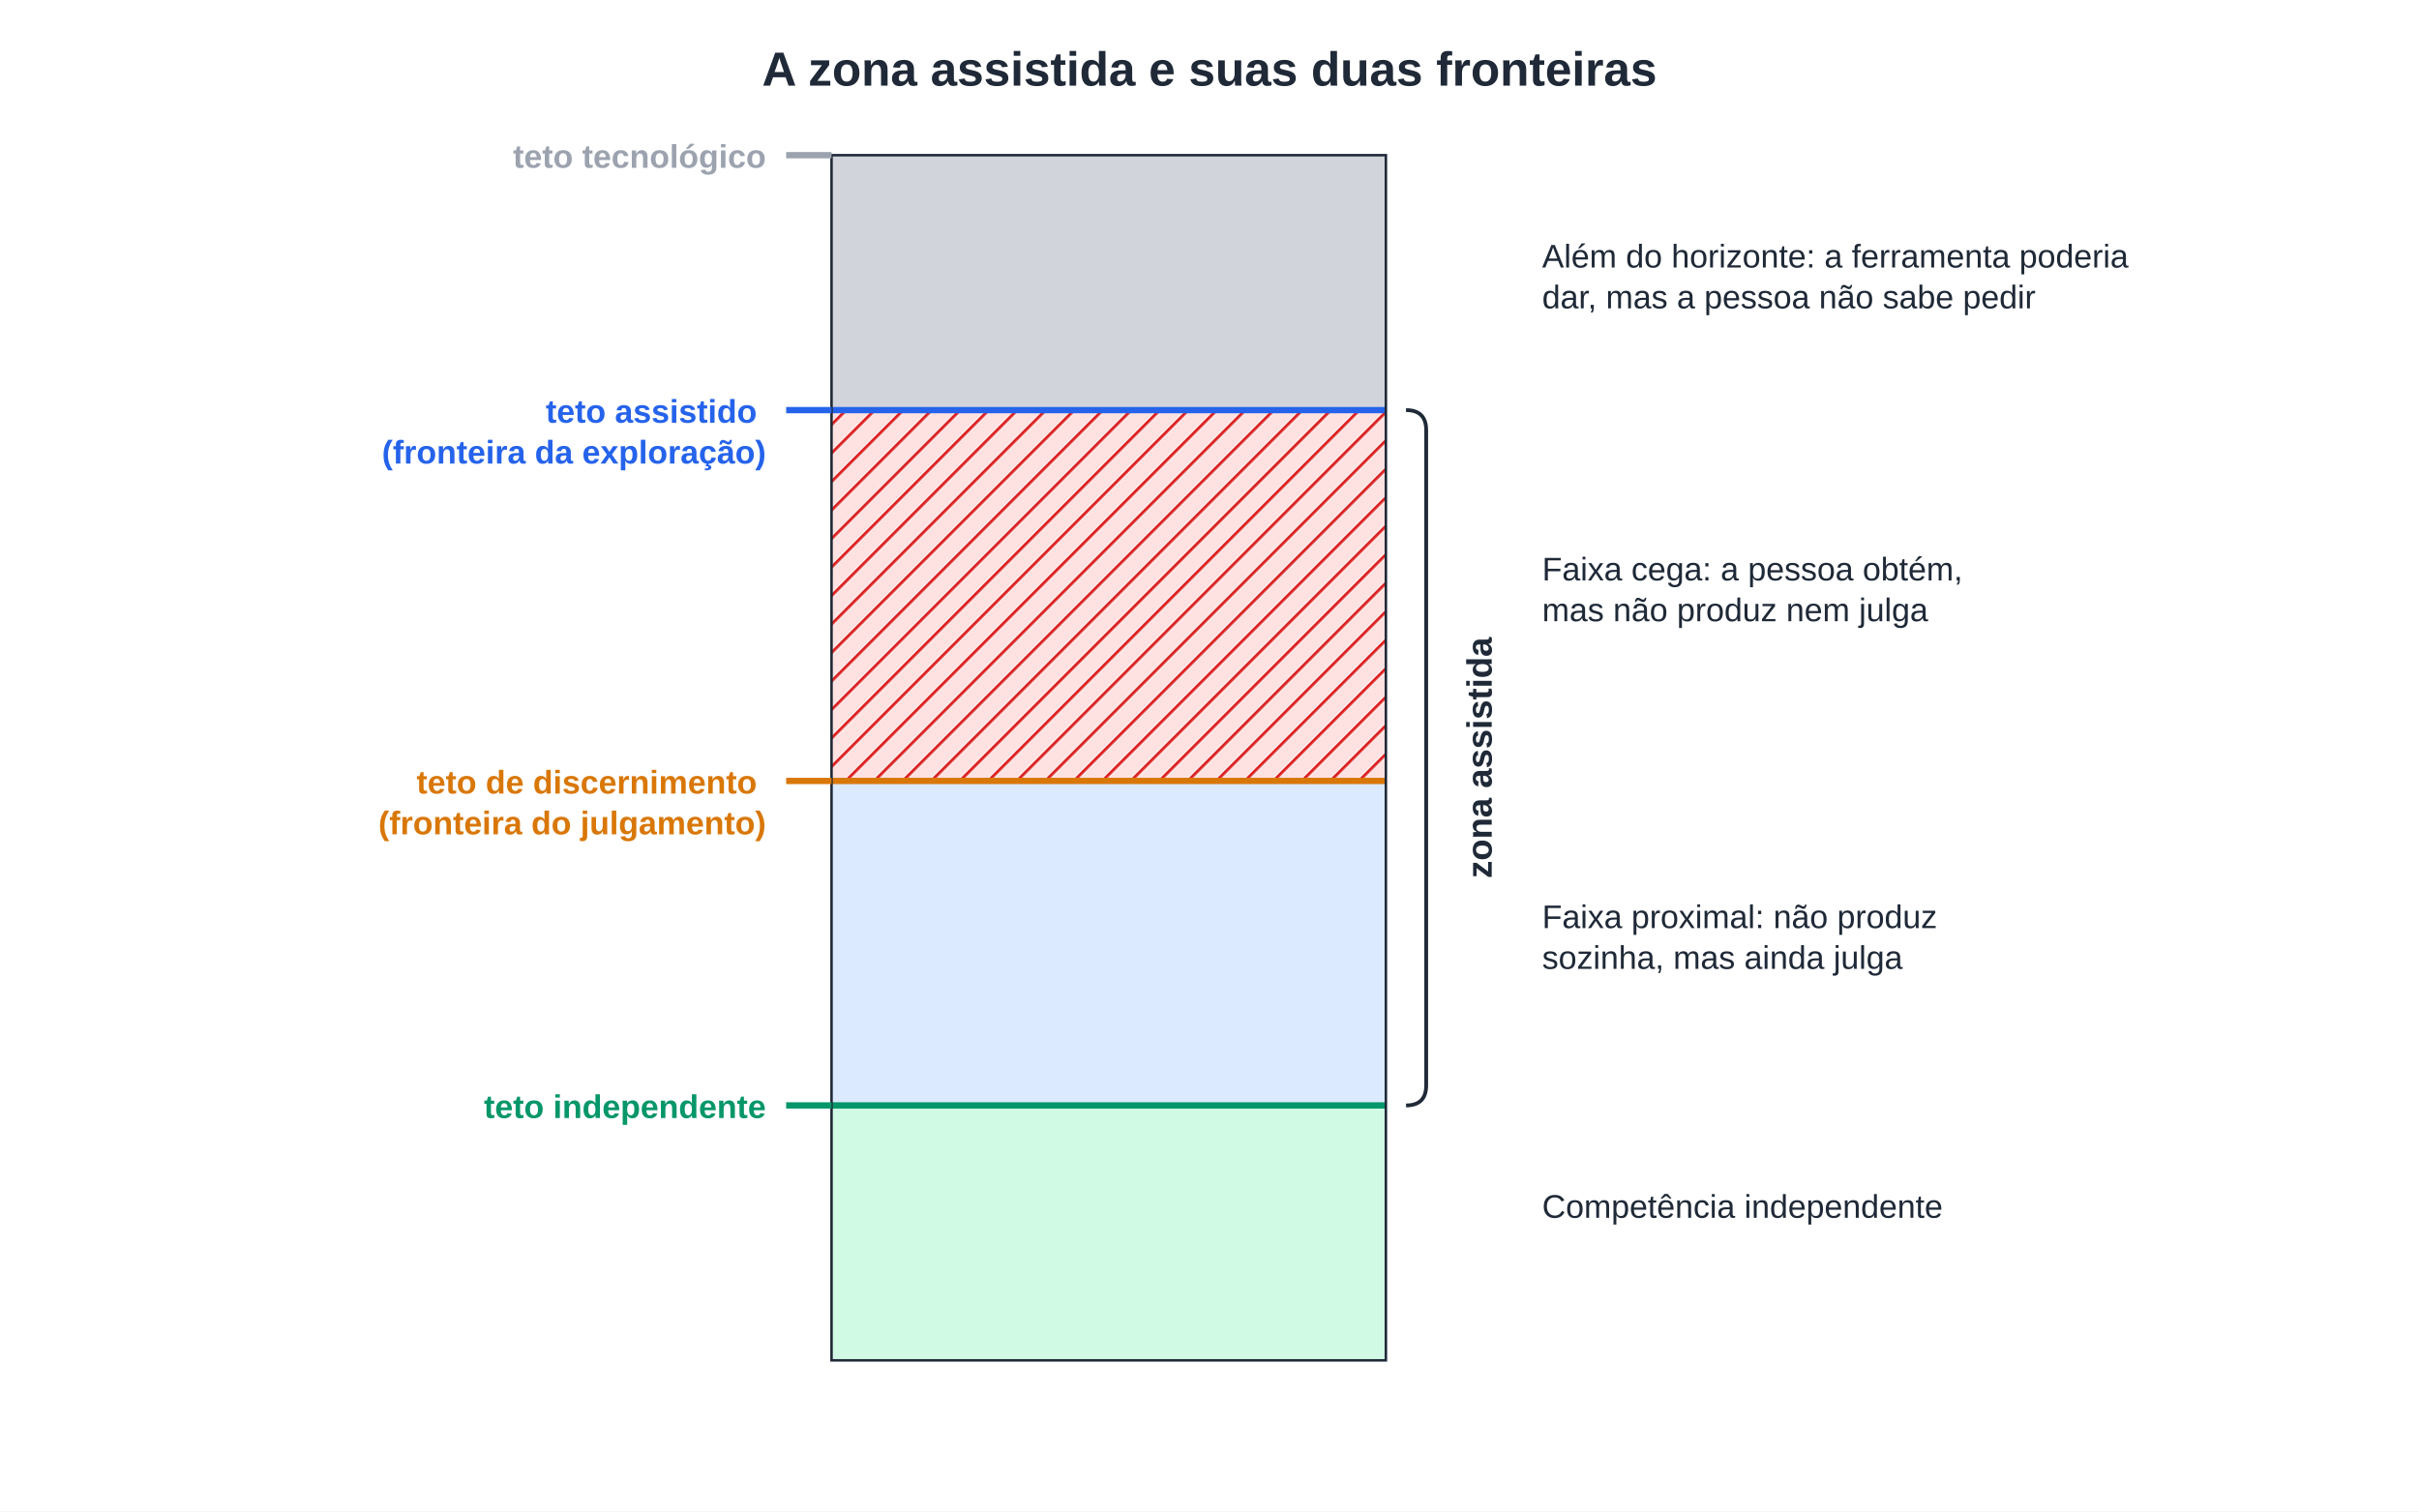
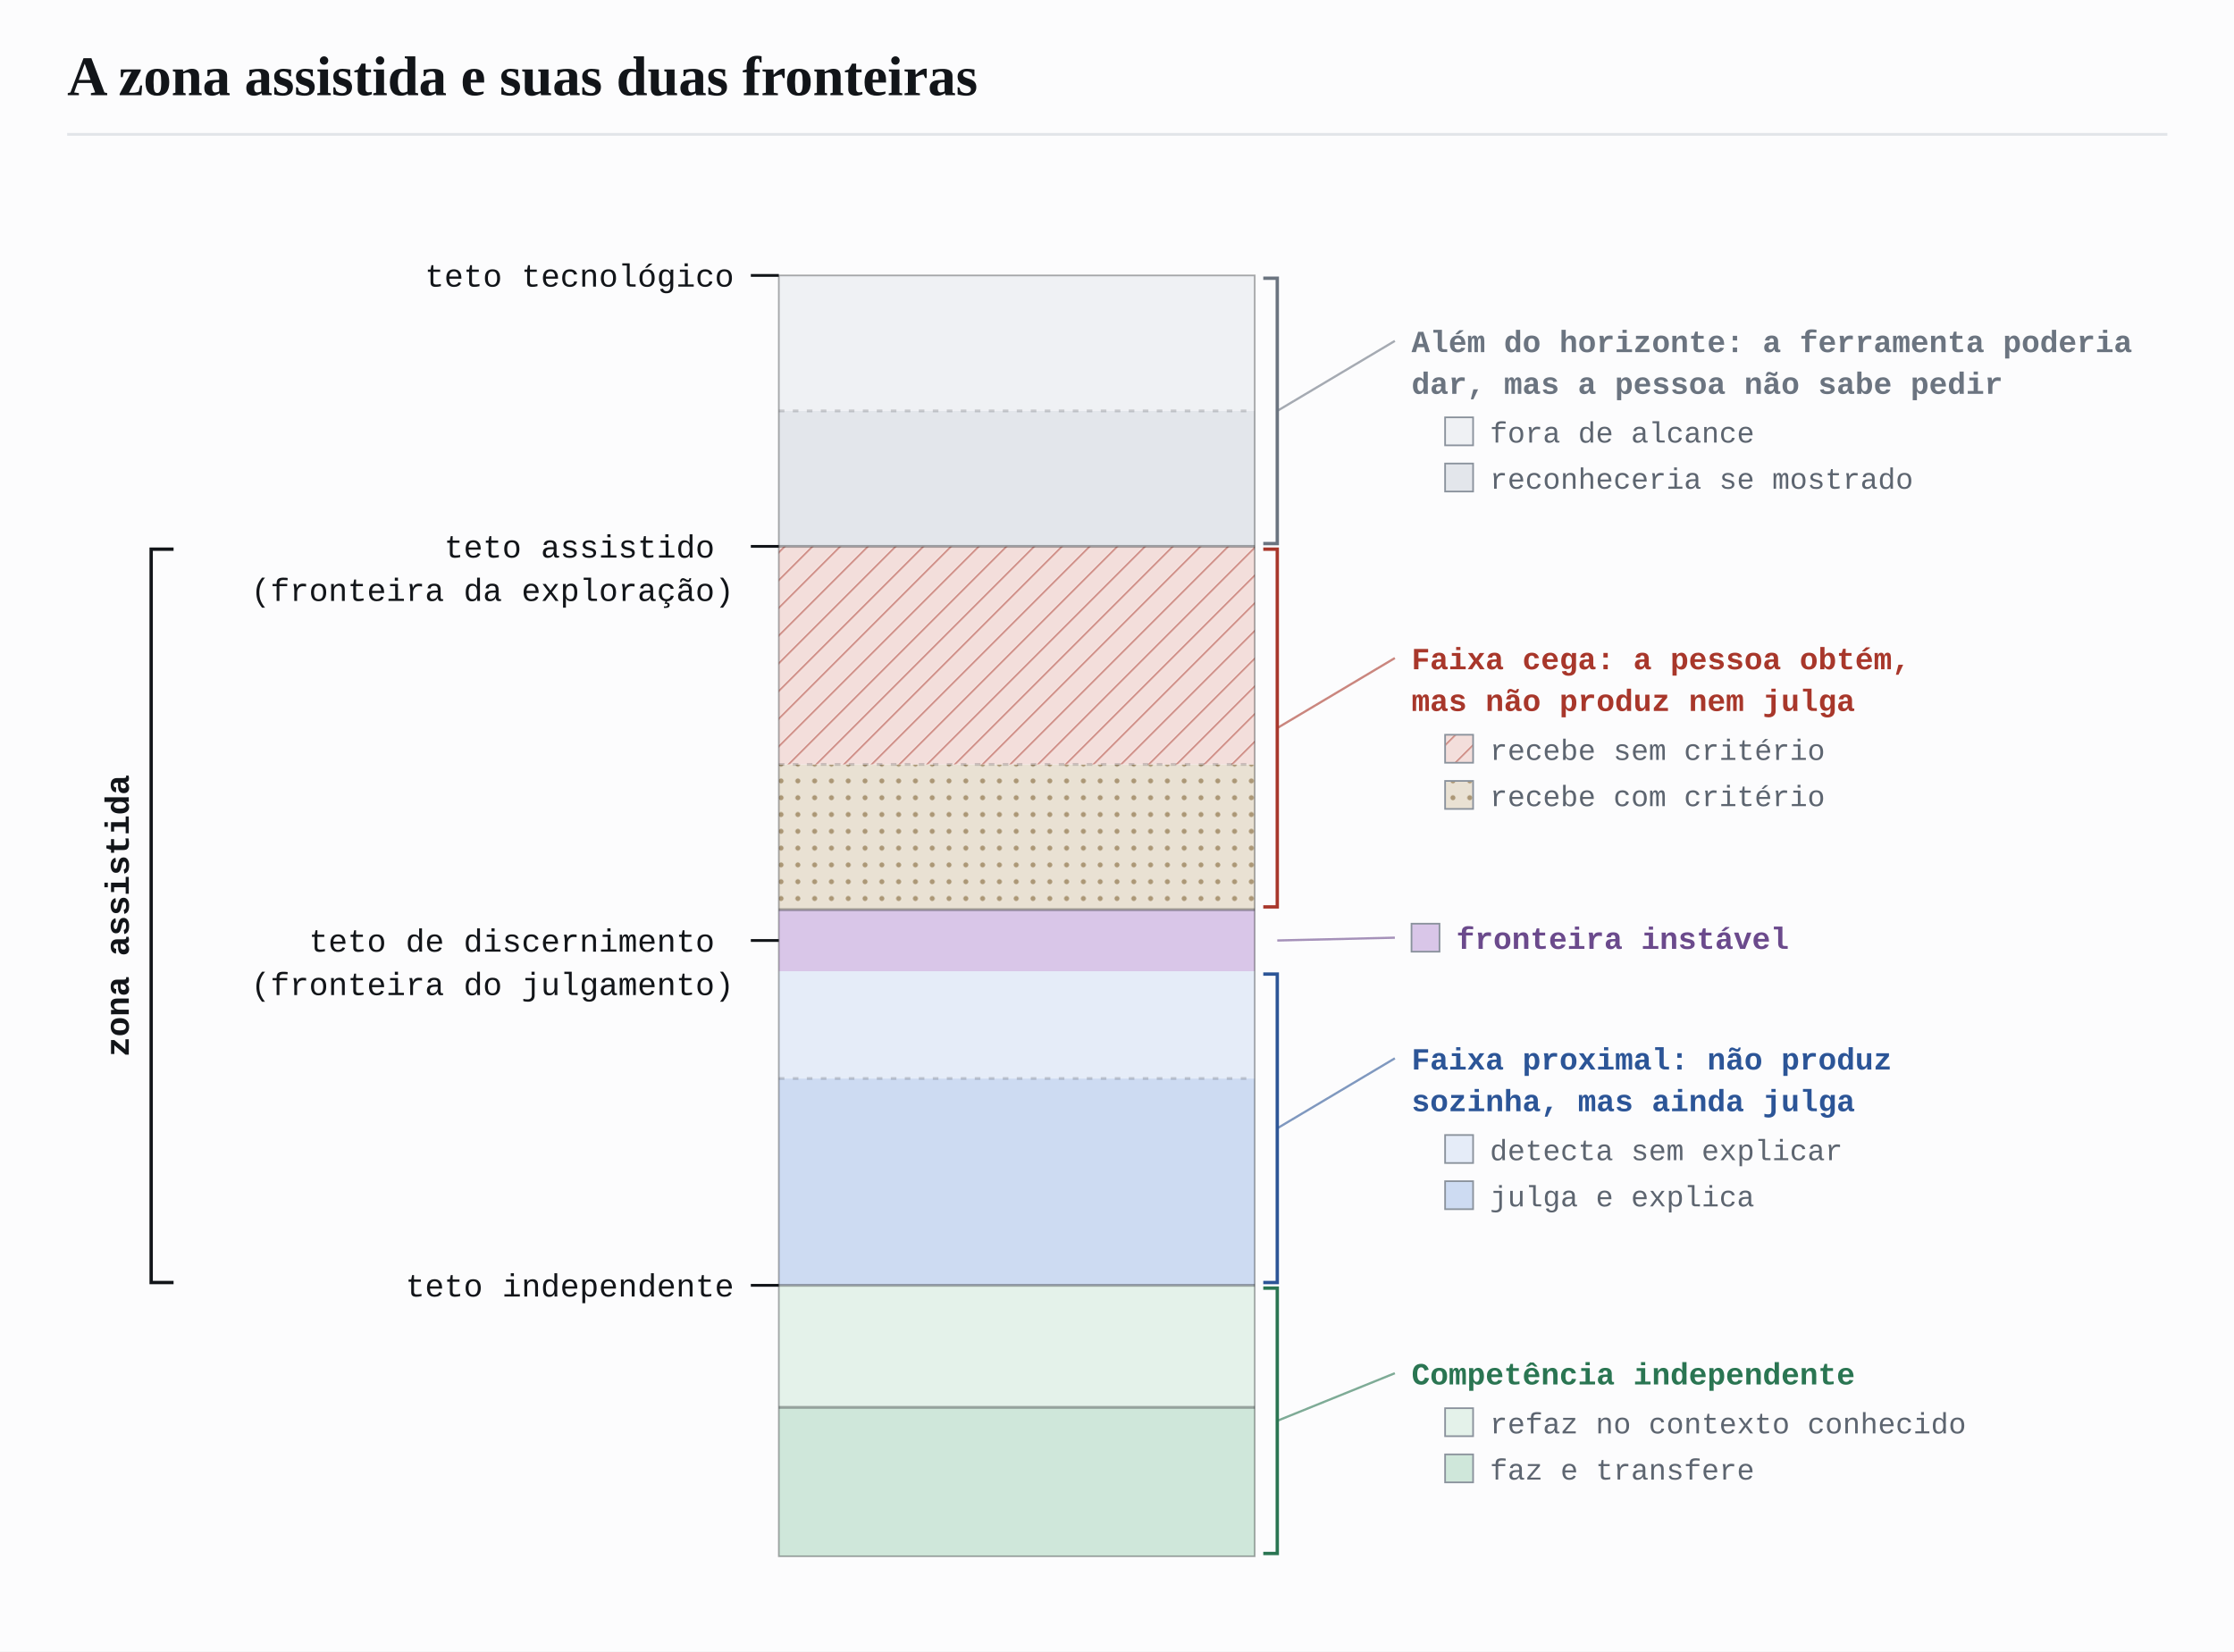
- <svg xmlns="http://www.w3.org/2000/svg" width="960" height="600" viewBox="0 0 960 600" role="img" aria-label="A zona assistida e suas duas fronteiras">
+ <svg xmlns="http://www.w3.org/2000/svg" width="798" height="590" viewBox="0 0 798 590" role="img" aria-label="A zona assistida e suas duas fronteiras">
  <defs>
-     <pattern id="hatch" width="8" height="8" patternUnits="userSpaceOnUse" patternTransform="rotate(45)">
-       <rect width="8" height="8" fill="#fee2e2" />
-       <line x1="0" y1="0" x2="0" y2="8" stroke="#dc2626" stroke-width="2.2" />
+     <pattern id="hatch" width="7" height="7" patternUnits="userSpaceOnUse" patternTransform="rotate(45)">
+       <rect width="7" height="7" fill="#f3dedb" />
+       <line x1="0" y1="0" x2="0" y2="7" stroke="#a8372b" stroke-width="1.1" stroke-opacity="0.5" />
    </pattern>
-     <marker id="arrow" viewBox="0 0 10 10" refX="9" refY="5" markerWidth="7" markerHeight="7" orient="auto-start-reverse">
-       <path d="M0,0 L10,5 L0,10 z" fill="#1f2937" />
+     <pattern id="dots" width="6" height="6" patternUnits="userSpaceOnUse">
+       <rect width="6" height="6" fill="#e9e1d3" />
+       <circle cx="3" cy="3" r="0.9" fill="#7a5d2c" fill-opacity="0.55" />
+     </pattern>
+     <marker id="arrow" viewBox="0 0 10 10" refX="9" refY="5" markerWidth="6" markerHeight="6" orient="auto-start-reverse">
+       <path d="M0,1 L9,5 L0,9 z" fill="#121519" />
    </marker>
-     <marker id="arrowm" viewBox="0 0 10 10" refX="9" refY="5" markerWidth="7" markerHeight="7" orient="auto-start-reverse">
-       <path d="M0,0 L10,5 L0,10 z" fill="#6b7280" />
+     <marker id="arrowm" viewBox="0 0 10 10" refX="9" refY="5" markerWidth="6" markerHeight="6" orient="auto-start-reverse">
+       <path d="M0,1 L9,5 L0,9 z" fill="#8a929c" />
+     </marker>
+     <marker id="arrowb" viewBox="0 0 10 10" refX="9" refY="5" markerWidth="6" markerHeight="6" orient="auto-start-reverse">
+       <path d="M0,1 L9,5 L0,9 z" fill="#a8372b" />
+     </marker>
+     <marker id="arrowg" viewBox="0 0 10 10" refX="9" refY="5" markerWidth="6" markerHeight="6" orient="auto-start-reverse">
+       <path d="M0,1 L9,5 L0,9 z" fill="#2a7552" />
    </marker>
  </defs>
-   <rect x="0" y="0" width="960" height="600" fill="#ffffff" stroke="none" stroke-width="0" rx="0" />
-   <text x="480.0" y="34" font-family="Arial, Helvetica, sans-serif" font-size="19" fill="#1f2937" text-anchor="middle" font-weight="bold">
-     <tspan x="480.0" dy="0.0">A zona assistida e suas duas fronteiras</tspan>
+   <rect x="0.0" y="0.0" width="798.2" height="590.0" fill="#fcfcfd" stroke="none" stroke-width="0" />
+   <text x="24.0" y="34.0" font-family="'Source Serif 4', Georgia, 'Times New Roman', serif" font-size="20" fill="#121519" text-anchor="start" font-weight="600">
+     <tspan x="24.0" dy="0.0">A zona assistida e suas duas fronteiras</tspan>
  </text>
-   <rect x="330" y="61.6" width="220" height="101.2" fill="#d1d5db" stroke="none" stroke-width="0" rx="0" />
-   <rect x="330" y="162.8" width="220" height="147.2" fill="url(#hatch)" stroke="none" stroke-width="0" rx="0" />
-   <rect x="330" y="310.0" width="220" height="128.8" fill="#dbeafe" stroke="none" stroke-width="0" rx="0" />
-   <rect x="330" y="438.8" width="220" height="101.2" fill="#d1fae5" stroke="none" stroke-width="0" rx="0" />
-   <line x1="330" y1="438.8" x2="550" y2="438.8" stroke="#059669" stroke-width="2.5" />
-   <line x1="330" y1="310.0" x2="550" y2="310.0" stroke="#d97706" stroke-width="2.5" />
-   <line x1="330" y1="162.8" x2="550" y2="162.8" stroke="#2563eb" stroke-width="2.5" />
-   <rect x="330" y="61.6" width="220" height="478.4" fill="none" stroke="#1f2937" stroke-width="1" rx="0" />
-   <line x1="312" y1="61.6" x2="330" y2="61.6" stroke="#9ca3af" stroke-width="2.5" />
-   <text x="304" y="66.6" font-family="Arial, Helvetica, sans-serif" font-size="13" fill="#9ca3af" text-anchor="end" font-weight="bold">
-     <tspan x="304" dy="0.0">teto tecnológico</tspan>
+   <line x1="24.0" y1="48.0" x2="774.2" y2="48.0" stroke="#e2e5e9" stroke-width="1" />
+   <rect x="278.2" y="502.8" width="170.0" height="53.2" fill="#cfe7da" stroke="none" stroke-width="0" />
+   <rect x="278.2" y="459.2" width="170.0" height="43.6" fill="#e4f2ea" stroke="none" stroke-width="0" />
+   <rect x="278.2" y="385.3" width="170.0" height="73.9" fill="#cddbf2" stroke="none" stroke-width="0" />
+   <rect x="278.2" y="347.0" width="170.0" height="38.3" fill="#e5ecf8" stroke="none" stroke-width="0" />
+   <rect x="278.2" y="325.0" width="170.0" height="22.0" fill="#d9c6e8" stroke="none" stroke-width="0" />
+   <rect x="278.2" y="273.1" width="170.0" height="51.9" fill="url(#dots)" stroke="none" stroke-width="0" />
+   <rect x="278.2" y="195.2" width="170.0" height="77.9" fill="url(#hatch)" stroke="none" stroke-width="0" />
+   <rect x="278.2" y="146.8" width="170.0" height="48.4" fill="#e3e6eb" stroke="none" stroke-width="0" />
+   <rect x="278.2" y="98.4" width="170.0" height="48.4" fill="#eff1f4" stroke="none" stroke-width="0" />
+   <line x1="278.2" y1="502.8" x2="448.2" y2="502.8" stroke="#121519" stroke-width="1" stroke-opacity="0.35" />
+   <line x1="278.2" y1="459.2" x2="448.2" y2="459.2" stroke="#121519" stroke-width="1" stroke-opacity="0.35" />
+   <line x1="278.2" y1="385.3" x2="448.2" y2="385.3" stroke="#121519" stroke-width="1" stroke-dasharray="2 3" stroke-opacity="0.18" />
+   <line x1="278.2" y1="325.0" x2="448.2" y2="325.0" stroke="#121519" stroke-width="1" stroke-opacity="0.35" />
+   <line x1="278.2" y1="273.1" x2="448.2" y2="273.1" stroke="#121519" stroke-width="1" stroke-dasharray="2 3" stroke-opacity="0.18" />
+   <line x1="278.2" y1="195.2" x2="448.2" y2="195.2" stroke="#121519" stroke-width="1" stroke-opacity="0.35" />
+   <line x1="278.2" y1="146.8" x2="448.2" y2="146.8" stroke="#121519" stroke-width="1" stroke-dasharray="2 3" stroke-opacity="0.18" />
+   <rect x="278.2" y="98.4" width="170.0" height="457.6" fill="none" stroke="#121519" stroke-width="0.6" stroke-opacity="0.35" />
+   <line x1="268.2" y1="98.4" x2="278.2" y2="98.4" stroke="#121519" stroke-width="1" />
+   <text x="262.2" y="102.4" font-family="'JetBrains Mono', ui-monospace, SFMono-Regular, Menlo, Consolas, 'Liberation Mono', monospace" font-size="11.5" fill="#121519" text-anchor="end" font-weight="400">
+     <tspan x="262.2" dy="0.0">teto tecnológico</tspan>
  </text>
-   <line x1="312" y1="162.8" x2="330" y2="162.8" stroke="#2563eb" stroke-width="2.5" />
-   <text x="304" y="167.8" font-family="Arial, Helvetica, sans-serif" font-size="13" fill="#2563eb" text-anchor="end" font-weight="bold">
-     <tspan x="304" dy="0.0">teto assistido</tspan>
-     <tspan x="304" dy="16.2">(fronteira da exploração)</tspan>
+   <line x1="268.2" y1="195.2" x2="278.2" y2="195.2" stroke="#121519" stroke-width="1" />
+   <text x="262.2" y="199.2" font-family="'JetBrains Mono', ui-monospace, SFMono-Regular, Menlo, Consolas, 'Liberation Mono', monospace" font-size="11.5" fill="#121519" text-anchor="end" font-weight="400">
+     <tspan x="262.2" dy="0.0">teto assistido</tspan>
+     <tspan x="262.2" dy="15.5">(fronteira da exploração)</tspan>
  </text>
-   <line x1="312" y1="310.0" x2="330" y2="310.0" stroke="#d97706" stroke-width="2.5" />
-   <text x="304" y="315.0" font-family="Arial, Helvetica, sans-serif" font-size="13" fill="#d97706" text-anchor="end" font-weight="bold">
-     <tspan x="304" dy="0.0">teto de discernimento</tspan>
-     <tspan x="304" dy="16.2">(fronteira do julgamento)</tspan>
+   <line x1="268.2" y1="336.0" x2="278.2" y2="336.0" stroke="#121519" stroke-width="1" />
+   <text x="262.2" y="340.0" font-family="'JetBrains Mono', ui-monospace, SFMono-Regular, Menlo, Consolas, 'Liberation Mono', monospace" font-size="11.5" fill="#121519" text-anchor="end" font-weight="400">
+     <tspan x="262.2" dy="0.0">teto de discernimento</tspan>
+     <tspan x="262.2" dy="15.5">(fronteira do julgamento)</tspan>
  </text>
-   <line x1="312" y1="438.8" x2="330" y2="438.8" stroke="#059669" stroke-width="2.5" />
-   <text x="304" y="443.8" font-family="Arial, Helvetica, sans-serif" font-size="13" fill="#059669" text-anchor="end" font-weight="bold">
-     <tspan x="304" dy="0.0">teto independente</tspan>
+   <line x1="268.2" y1="459.2" x2="278.2" y2="459.2" stroke="#121519" stroke-width="1" />
+   <text x="262.2" y="463.2" font-family="'JetBrains Mono', ui-monospace, SFMono-Regular, Menlo, Consolas, 'Liberation Mono', monospace" font-size="11.5" fill="#121519" text-anchor="end" font-weight="400">
+     <tspan x="262.2" dy="0.0">teto independente</tspan>
  </text>
-   <text x="612" y="106.2" font-family="Arial, Helvetica, sans-serif" font-size="13" fill="#1f2937" text-anchor="start" font-weight="normal">
-     <tspan x="612" dy="0.0">Além do horizonte: a ferramenta poderia</tspan>
-     <tspan x="612" dy="16.2">dar, mas a pessoa não sabe pedir</tspan>
-   </text>
-   <text x="612" y="230.4" font-family="Arial, Helvetica, sans-serif" font-size="13" fill="#1f2937" text-anchor="start" font-weight="normal">
-     <tspan x="612" dy="0.0">Faixa cega: a pessoa obtém,</tspan>
-     <tspan x="612" dy="16.2">mas não produz nem julga</tspan>
-   </text>
-   <text x="612" y="368.4" font-family="Arial, Helvetica, sans-serif" font-size="13" fill="#1f2937" text-anchor="start" font-weight="normal">
-     <tspan x="612" dy="0.0">Faixa proximal: não produz</tspan>
-     <tspan x="612" dy="16.2">sozinha, mas ainda julga</tspan>
-   </text>
-   <text x="612" y="483.4" font-family="Arial, Helvetica, sans-serif" font-size="13" fill="#1f2937" text-anchor="start" font-weight="normal">
-     <tspan x="612" dy="0.0">Competência independente</tspan>
-   </text>
-   <path d="M 558 162.8 q 8 0 8 8 L 566 430.8 q 0 8 -8 8" fill="none" stroke="#1f2937" stroke-width="1.5" />
-   <g transform="translate(592,300.8) rotate(-90)">
-     <text x="0" y="0" font-family="Arial, Helvetica, sans-serif" font-size="14" fill="#1f2937" text-anchor="middle" font-weight="bold">
-       <tspan x="0" dy="0.0">zona assistida</tspan>
+   <path d="M 62 196.2 L 54 196.2 L 54 458.2 L 62 458.2" fill="none" stroke="#121519" stroke-width="1.2" />
+   <g transform="translate(46,327.2) rotate(-90)">
+     <text x="0.0" y="0.0" font-family="'JetBrains Mono', ui-monospace, SFMono-Regular, Menlo, Consolas, 'Liberation Mono', monospace" font-size="12" fill="#121519" text-anchor="middle" font-weight="700">
+       <tspan x="0.0" dy="0.0">zona assistida</tspan>
    </text>
  </g>
+   <path d="M 451.25 99.4 L 456.25 99.4 L 456.25 194.2 L 451.25 194.2" fill="none" stroke="#6b7480" stroke-width="1.2" />
+   <path d="M 456.25 146.8 L 498.25 121.8" fill="none" stroke="#6b7480" stroke-width="0.8" stroke-opacity="0.6" />
+   <text x="504.2" y="125.8" font-family="'JetBrains Mono', ui-monospace, SFMono-Regular, Menlo, Consolas, 'Liberation Mono', monospace" font-size="11" fill="#6b7480" text-anchor="start" font-weight="700">
+     <tspan x="504.2" dy="0.0">Além do horizonte: a ferramenta poderia</tspan>
+     <tspan x="504.2" dy="14.9">dar, mas a pessoa não sabe pedir</tspan>
+   </text>
+   <rect x="516.2" y="149.1" width="10.0" height="10.0" fill="#eff1f4" stroke="#8a929c" stroke-width="0.6" />
+   <text x="532.2" y="158.1" font-family="'JetBrains Mono', ui-monospace, SFMono-Regular, Menlo, Consolas, 'Liberation Mono', monospace" font-size="10.5" fill="#5d6570" text-anchor="start" font-weight="400">
+     <tspan x="532.2" dy="0.0">fora de alcance</tspan>
+   </text>
+   <rect x="516.2" y="165.6" width="10.0" height="10.0" fill="#e3e6eb" stroke="#8a929c" stroke-width="0.6" />
+   <text x="532.2" y="174.6" font-family="'JetBrains Mono', ui-monospace, SFMono-Regular, Menlo, Consolas, 'Liberation Mono', monospace" font-size="10.5" fill="#5d6570" text-anchor="start" font-weight="400">
+     <tspan x="532.2" dy="0.0">reconheceria se mostrado</tspan>
+   </text>
+   <path d="M 451.25 196.2 L 456.25 196.2 L 456.25 324.0 L 451.25 324.0" fill="none" stroke="#a8372b" stroke-width="1.2" />
+   <path d="M 456.25 260.1 L 498.25 235.1" fill="none" stroke="#a8372b" stroke-width="0.8" stroke-opacity="0.6" />
+   <text x="504.2" y="239.1" font-family="'JetBrains Mono', ui-monospace, SFMono-Regular, Menlo, Consolas, 'Liberation Mono', monospace" font-size="11" fill="#a8372b" text-anchor="start" font-weight="700">
+     <tspan x="504.2" dy="0.0">Faixa cega: a pessoa obtém,</tspan>
+     <tspan x="504.2" dy="14.9">mas não produz nem julga</tspan>
+   </text>
+   <rect x="516.2" y="262.5" width="10.0" height="10.0" fill="url(#hatch)" stroke="#8a929c" stroke-width="0.6" />
+   <text x="532.2" y="271.5" font-family="'JetBrains Mono', ui-monospace, SFMono-Regular, Menlo, Consolas, 'Liberation Mono', monospace" font-size="10.5" fill="#5d6570" text-anchor="start" font-weight="400">
+     <tspan x="532.2" dy="0.0">recebe sem critério</tspan>
+   </text>
+   <rect x="516.2" y="279.0" width="10.0" height="10.0" fill="url(#dots)" stroke="#8a929c" stroke-width="0.6" />
+   <text x="532.2" y="288.0" font-family="'JetBrains Mono', ui-monospace, SFMono-Regular, Menlo, Consolas, 'Liberation Mono', monospace" font-size="10.5" fill="#5d6570" text-anchor="start" font-weight="400">
+     <tspan x="532.2" dy="0.0">recebe com critério</tspan>
+   </text>
+   <path d="M 456.25 336.0 L 498.25 335.0" fill="none" stroke="#6b4a8c" stroke-width="0.8" stroke-opacity="0.6" />
+   <rect x="504.2" y="330.0" width="10.0" height="10.0" fill="#d9c6e8" stroke="#8a929c" stroke-width="0.6" />
+   <text x="520.2" y="339.0" font-family="'JetBrains Mono', ui-monospace, SFMono-Regular, Menlo, Consolas, 'Liberation Mono', monospace" font-size="11" fill="#6b4a8c" text-anchor="start" font-weight="700">
+     <tspan x="520.2" dy="0.0">fronteira instável</tspan>
+   </text>
+   <path d="M 451.25 348.0 L 456.25 348.0 L 456.25 458.2 L 451.25 458.2" fill="none" stroke="#2c5597" stroke-width="1.2" />
+   <path d="M 456.25 403.1 L 498.25 378.1" fill="none" stroke="#2c5597" stroke-width="0.8" stroke-opacity="0.6" />
+   <text x="504.2" y="382.1" font-family="'JetBrains Mono', ui-monospace, SFMono-Regular, Menlo, Consolas, 'Liberation Mono', monospace" font-size="11" fill="#2c5597" text-anchor="start" font-weight="700">
+     <tspan x="504.2" dy="0.0">Faixa proximal: não produz</tspan>
+     <tspan x="504.2" dy="14.9">sozinha, mas ainda julga</tspan>
+   </text>
+   <rect x="516.2" y="405.5" width="10.0" height="10.0" fill="#e5ecf8" stroke="#8a929c" stroke-width="0.6" />
+   <text x="532.2" y="414.5" font-family="'JetBrains Mono', ui-monospace, SFMono-Regular, Menlo, Consolas, 'Liberation Mono', monospace" font-size="10.5" fill="#5d6570" text-anchor="start" font-weight="400">
+     <tspan x="532.2" dy="0.0">detecta sem explicar</tspan>
+   </text>
+   <rect x="516.2" y="422.0" width="10.0" height="10.0" fill="#cddbf2" stroke="#8a929c" stroke-width="0.6" />
+   <text x="532.2" y="431.0" font-family="'JetBrains Mono', ui-monospace, SFMono-Regular, Menlo, Consolas, 'Liberation Mono', monospace" font-size="10.5" fill="#5d6570" text-anchor="start" font-weight="400">
+     <tspan x="532.2" dy="0.0">julga e explica</tspan>
+   </text>
+   <path d="M 451.25 460.2 L 456.25 460.2 L 456.25 555.0 L 451.25 555.0" fill="none" stroke="#2a7552" stroke-width="1.2" />
+   <path d="M 456.25 507.6 L 498.25 490.6" fill="none" stroke="#2a7552" stroke-width="0.8" stroke-opacity="0.6" />
+   <text x="504.2" y="494.6" font-family="'JetBrains Mono', ui-monospace, SFMono-Regular, Menlo, Consolas, 'Liberation Mono', monospace" font-size="11" fill="#2a7552" text-anchor="start" font-weight="700">
+     <tspan x="504.2" dy="0.0">Competência independente</tspan>
+   </text>
+   <rect x="516.2" y="503.1" width="10.0" height="10.0" fill="#e4f2ea" stroke="#8a929c" stroke-width="0.6" />
+   <text x="532.2" y="512.1" font-family="'JetBrains Mono', ui-monospace, SFMono-Regular, Menlo, Consolas, 'Liberation Mono', monospace" font-size="10.5" fill="#5d6570" text-anchor="start" font-weight="400">
+     <tspan x="532.2" dy="0.0">refaz no contexto conhecido</tspan>
+   </text>
+   <rect x="516.2" y="519.6" width="10.0" height="10.0" fill="#cfe7da" stroke="#8a929c" stroke-width="0.6" />
+   <text x="532.2" y="528.6" font-family="'JetBrains Mono', ui-monospace, SFMono-Regular, Menlo, Consolas, 'Liberation Mono', monospace" font-size="10.5" fill="#5d6570" text-anchor="start" font-weight="400">
+     <tspan x="532.2" dy="0.0">faz e transfere</tspan>
+   </text>
</svg>
